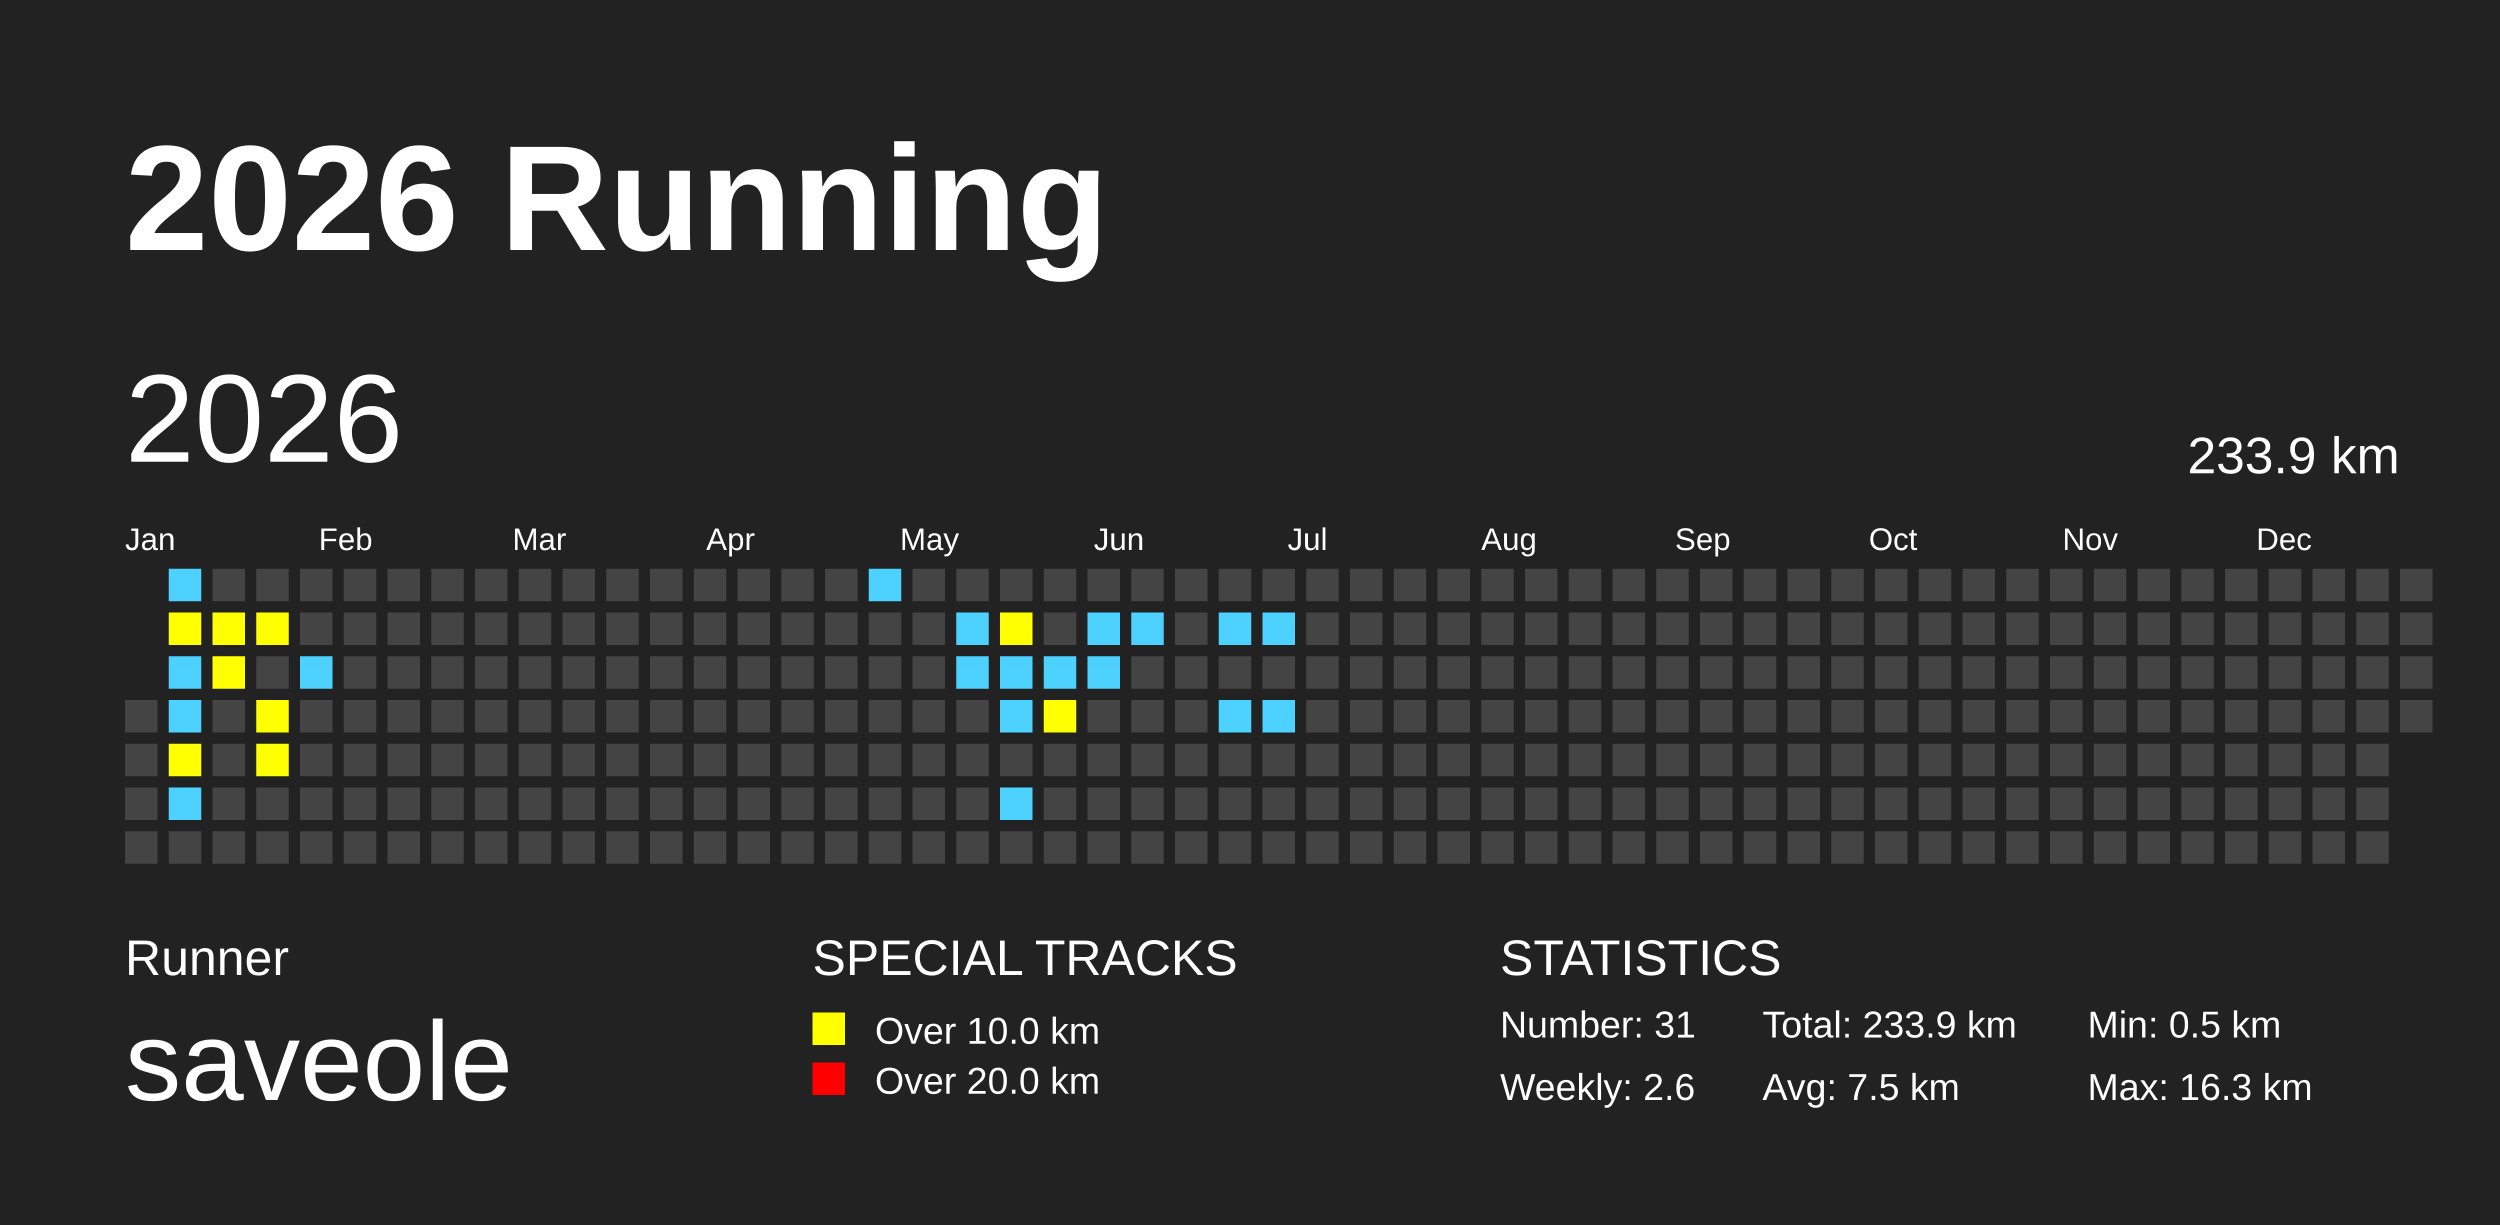
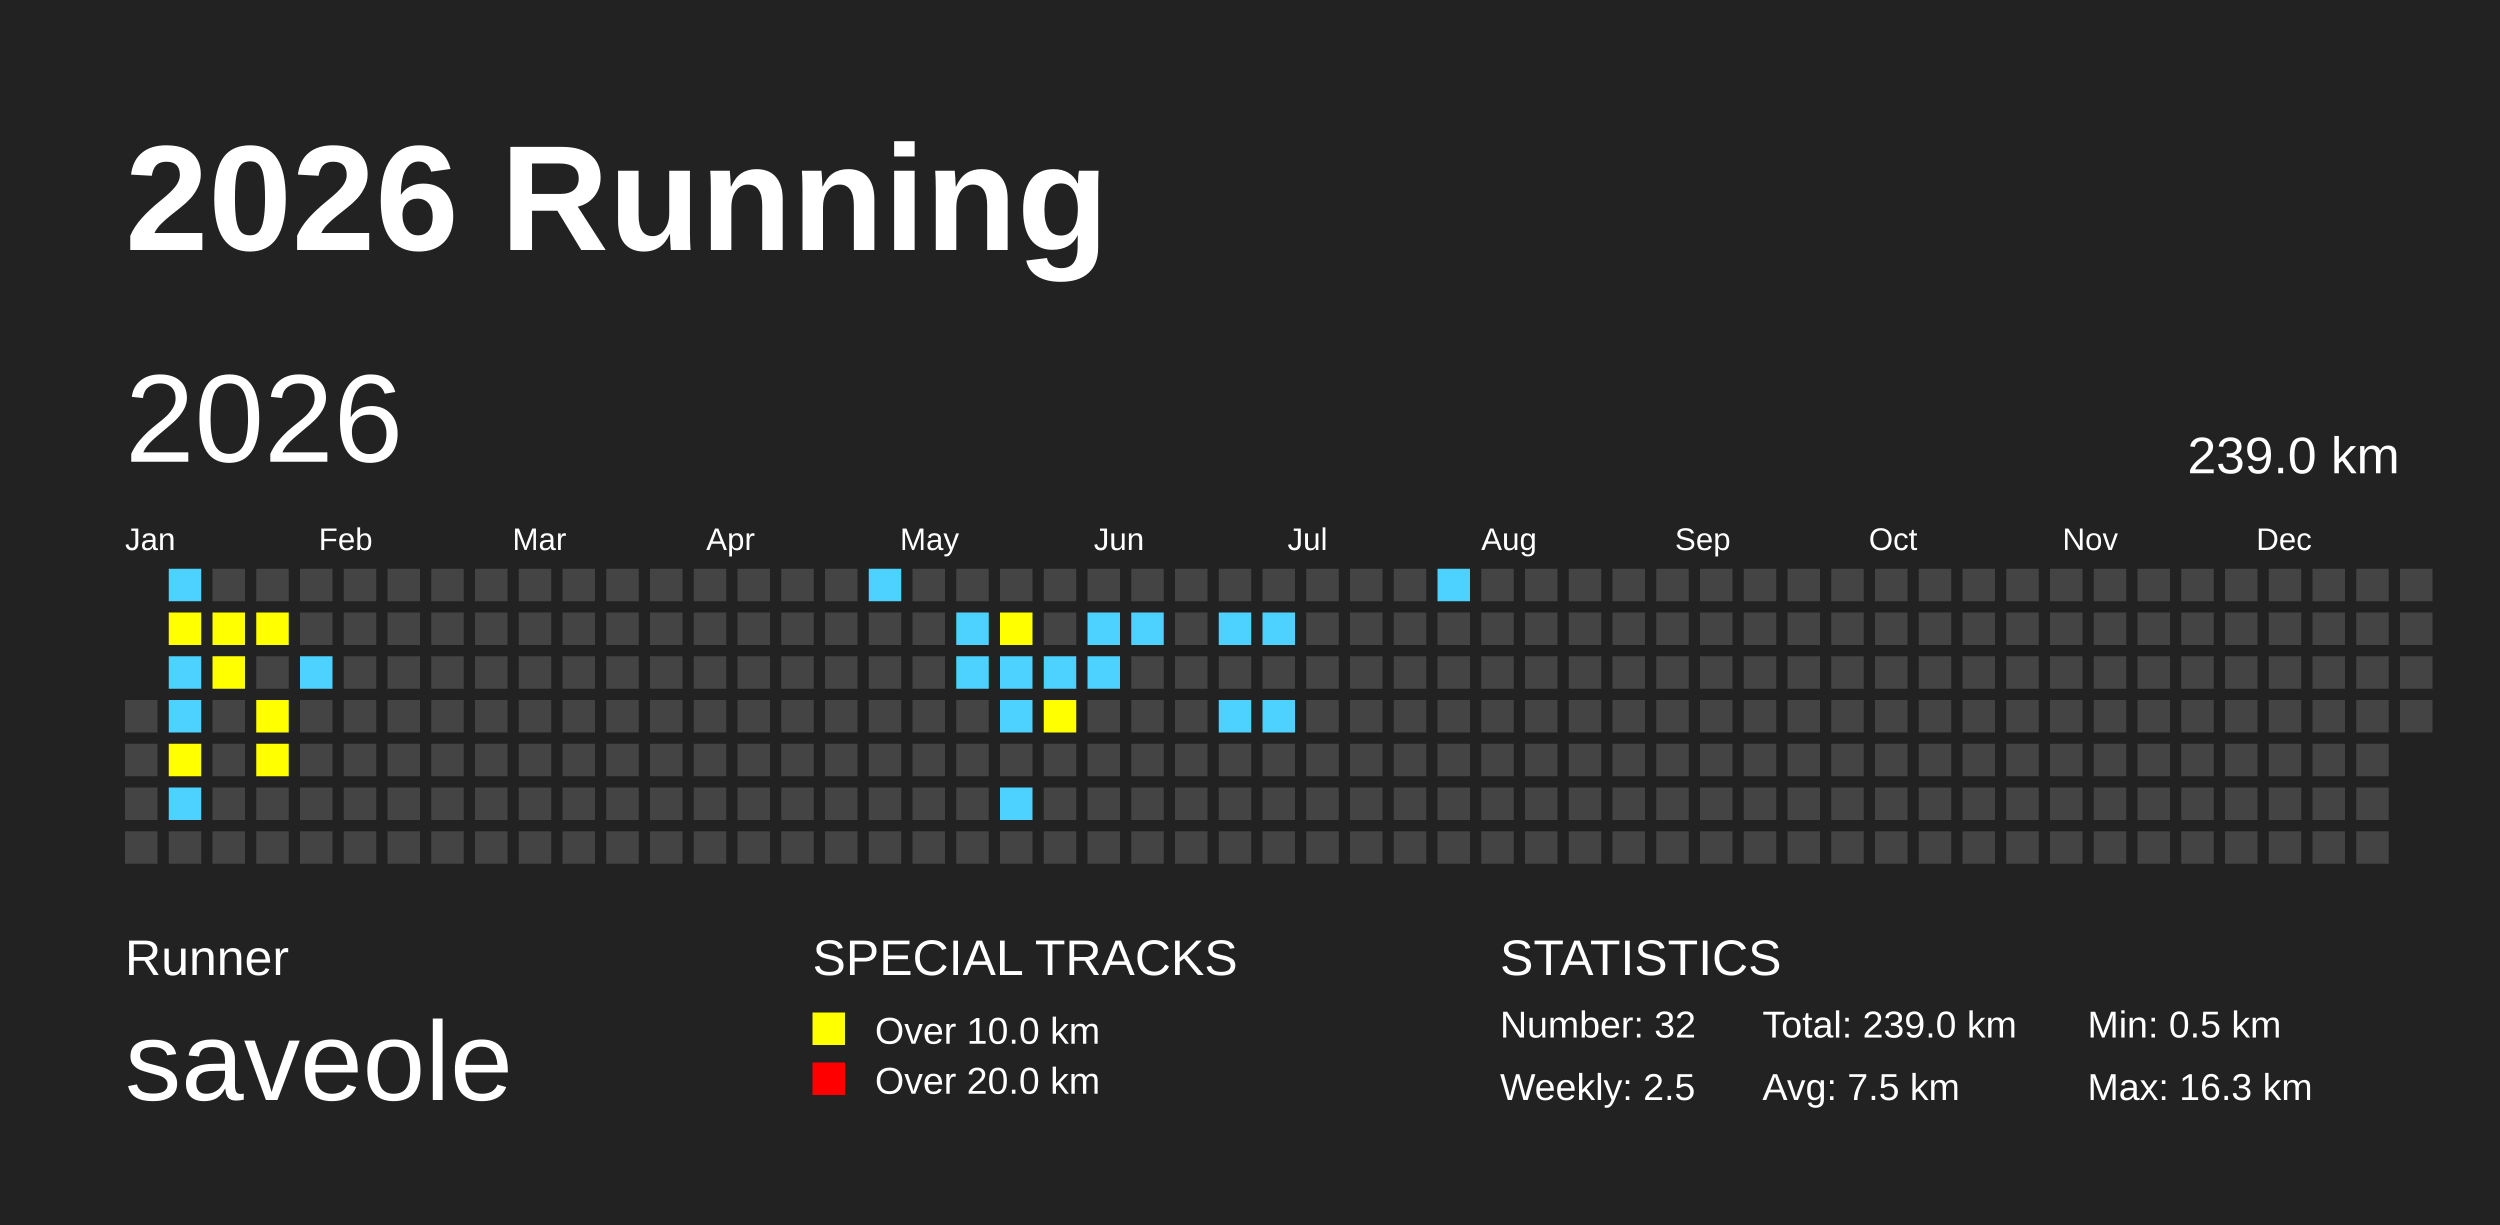
<svg xmlns="http://www.w3.org/2000/svg" baseProfile="full" height="98mm" version="1.1" viewBox="0,0,200,98" width="200mm">
  <defs />
  <rect fill="#222222" height="98" width="200" x="0" y="0" />
  <text fill="#FFFFFF" style="font-size:12px; font-family:Arial; font-weight:bold;" x="10" y="20">2026 Running</text>
  <text fill="#FFFFFF" style="font-size:4px; font-family:Arial" x="10" y="78">Runner</text>
  <text fill="#FFFFFF" style="font-size:9px; font-family:Arial" x="10" y="88">saveole</text>
  <text fill="#FFFFFF" style="font-size:4px; font-family:Arial" x="65" y="78">SPECIAL TRACKS</text>
  <rect fill="yellow" height="2.6" width="2.6" x="65" y="81" />
  <text fill="#FFFFFF" style="font-size:3px; font-family:Arial" x="70" y="83.5">Over 10.0 km</text>
  <rect fill="red" height="2.6" width="2.6" x="65" y="85" />
  <text fill="#FFFFFF" style="font-size:3px; font-family:Arial" x="70" y="87.5">Over 20.0 km</text>
  <text fill="#FFFFFF" style="font-size:4px; font-family:Arial" x="120" y="78">STATISTICS</text>
-   <text fill="#FFFFFF" style="font-size:3px; font-family:Arial" x="120" y="83">Number: 31</text>
-   <text fill="#FFFFFF" style="font-size:3px; font-family:Arial" x="120" y="88">Weekly: 2.6</text>
-   <text fill="#FFFFFF" style="font-size:3px; font-family:Arial" x="141" y="83">Total: 233.9 km</text>
+   <text fill="#FFFFFF" style="font-size:3px; font-family:Arial" x="120" y="83">Number: 32</text>
+   <text fill="#FFFFFF" style="font-size:3px; font-family:Arial" x="120" y="88">Weekly: 2.5</text>
+   <text fill="#FFFFFF" style="font-size:3px; font-family:Arial" x="141" y="83">Total: 239.0 km</text>
  <text fill="#FFFFFF" style="font-size:3px; font-family:Arial" x="141" y="88">Avg: 7.5 km</text>
  <text fill="#FFFFFF" style="font-size:3px; font-family:Arial" x="167" y="83">Min: 0.5 km</text>
  <text fill="#FFFFFF" style="font-size:3px; font-family:Arial" x="167" y="88">Max: 16.3 km</text>
  <text dominant-baseline="hanging" fill="#FFFFFF" style="font-size:10.0px; font-family:Arial;" x="10" y="30">2026</text>
-   <text dominant-baseline="hanging" fill="#FFFFFF" style="font-size:4.125px; font-family:Arial;" x="175" y="35">233.9 km</text>
+   <text dominant-baseline="hanging" fill="#FFFFFF" style="font-size:4.125px; font-family:Arial;" x="175" y="35">239.0 km</text>
  <text fill="#FFFFFF" style="font-size:2.5px; font-family:Arial" x="10.0" y="44">Jan</text>
  <text fill="#FFFFFF" style="font-size:2.5px; font-family:Arial" x="25.5" y="44">Feb</text>
  <text fill="#FFFFFF" style="font-size:2.5px; font-family:Arial" x="41.0" y="44">Mar</text>
  <text fill="#FFFFFF" style="font-size:2.5px; font-family:Arial" x="56.5" y="44">Apr</text>
  <text fill="#FFFFFF" style="font-size:2.5px; font-family:Arial" x="72.0" y="44">May</text>
  <text fill="#FFFFFF" style="font-size:2.5px; font-family:Arial" x="87.5" y="44">Jun</text>
  <text fill="#FFFFFF" style="font-size:2.5px; font-family:Arial" x="103.0" y="44">Jul</text>
  <text fill="#FFFFFF" style="font-size:2.5px; font-family:Arial" x="118.5" y="44">Aug</text>
  <text fill="#FFFFFF" style="font-size:2.5px; font-family:Arial" x="134.0" y="44">Sep</text>
  <text fill="#FFFFFF" style="font-size:2.5px; font-family:Arial" x="149.5" y="44">Oct</text>
  <text fill="#FFFFFF" style="font-size:2.5px; font-family:Arial" x="165.0" y="44">Nov</text>
  <text fill="#FFFFFF" style="font-size:2.5px; font-family:Arial" x="180.5" y="44">Dec</text>
  <rect fill="#444444" height="2.6" width="2.6" x="10.0" y="56.0" />
  <rect fill="#444444" height="2.6" width="2.6" x="10.0" y="59.5" />
  <rect fill="#444444" height="2.6" width="2.6" x="10.0" y="63.0" />
  <rect fill="#444444" height="2.6" width="2.6" x="10.0" y="66.5" />
  <rect fill="#4DD2FF" height="2.6" width="2.6" x="13.5" y="45.5" />
  <rect fill="yellow" height="2.6" width="2.6" x="13.5" y="49.0" />
  <rect fill="#4DD2FF" height="2.6" width="2.6" x="13.5" y="52.5" />
  <rect fill="#4DD2FF" height="2.6" width="2.6" x="13.5" y="56.0" />
  <rect fill="yellow" height="2.6" width="2.6" x="13.5" y="59.5" />
  <rect fill="#4DD2FF" height="2.6" width="2.6" x="13.5" y="63.0" />
  <rect fill="#444444" height="2.6" width="2.6" x="13.5" y="66.5" />
  <rect fill="#444444" height="2.6" width="2.6" x="17.0" y="45.5" />
  <rect fill="yellow" height="2.6" width="2.6" x="17.0" y="49.0" />
  <rect fill="yellow" height="2.6" width="2.6" x="17.0" y="52.5" />
  <rect fill="#444444" height="2.6" width="2.6" x="17.0" y="56.0" />
  <rect fill="#444444" height="2.6" width="2.6" x="17.0" y="59.5" />
  <rect fill="#444444" height="2.6" width="2.6" x="17.0" y="63.0" />
  <rect fill="#444444" height="2.6" width="2.6" x="17.0" y="66.5" />
  <rect fill="#444444" height="2.6" width="2.6" x="20.5" y="45.5" />
  <rect fill="yellow" height="2.6" width="2.6" x="20.5" y="49.0" />
  <rect fill="#444444" height="2.6" width="2.6" x="20.5" y="52.5" />
  <rect fill="yellow" height="2.6" width="2.6" x="20.5" y="56.0" />
  <rect fill="yellow" height="2.6" width="2.6" x="20.5" y="59.5" />
  <rect fill="#444444" height="2.6" width="2.6" x="20.5" y="63.0" />
  <rect fill="#444444" height="2.6" width="2.6" x="20.5" y="66.5" />
  <rect fill="#444444" height="2.6" width="2.6" x="24.0" y="45.5" />
  <rect fill="#444444" height="2.6" width="2.6" x="24.0" y="49.0" />
  <rect fill="#4DD2FF" height="2.6" width="2.6" x="24.0" y="52.5" />
  <rect fill="#444444" height="2.6" width="2.6" x="24.0" y="56.0" />
  <rect fill="#444444" height="2.6" width="2.6" x="24.0" y="59.5" />
  <rect fill="#444444" height="2.6" width="2.6" x="24.0" y="63.0" />
  <rect fill="#444444" height="2.6" width="2.6" x="24.0" y="66.5" />
  <rect fill="#444444" height="2.6" width="2.6" x="27.5" y="45.5" />
  <rect fill="#444444" height="2.6" width="2.6" x="27.5" y="49.0" />
  <rect fill="#444444" height="2.6" width="2.6" x="27.5" y="52.5" />
  <rect fill="#444444" height="2.6" width="2.6" x="27.5" y="56.0" />
  <rect fill="#444444" height="2.6" width="2.6" x="27.5" y="59.5" />
  <rect fill="#444444" height="2.6" width="2.6" x="27.5" y="63.0" />
  <rect fill="#444444" height="2.6" width="2.6" x="27.5" y="66.5" />
  <rect fill="#444444" height="2.6" width="2.6" x="31.0" y="45.5" />
  <rect fill="#444444" height="2.6" width="2.6" x="31.0" y="49.0" />
  <rect fill="#444444" height="2.6" width="2.6" x="31.0" y="52.5" />
  <rect fill="#444444" height="2.6" width="2.6" x="31.0" y="56.0" />
  <rect fill="#444444" height="2.6" width="2.6" x="31.0" y="59.5" />
  <rect fill="#444444" height="2.6" width="2.6" x="31.0" y="63.0" />
  <rect fill="#444444" height="2.6" width="2.6" x="31.0" y="66.5" />
  <rect fill="#444444" height="2.6" width="2.6" x="34.5" y="45.5" />
  <rect fill="#444444" height="2.6" width="2.6" x="34.5" y="49.0" />
  <rect fill="#444444" height="2.6" width="2.6" x="34.5" y="52.5" />
  <rect fill="#444444" height="2.6" width="2.6" x="34.5" y="56.0" />
  <rect fill="#444444" height="2.6" width="2.6" x="34.5" y="59.5" />
  <rect fill="#444444" height="2.6" width="2.6" x="34.5" y="63.0" />
  <rect fill="#444444" height="2.6" width="2.6" x="34.5" y="66.5" />
  <rect fill="#444444" height="2.6" width="2.6" x="38.0" y="45.5" />
  <rect fill="#444444" height="2.6" width="2.6" x="38.0" y="49.0" />
  <rect fill="#444444" height="2.6" width="2.6" x="38.0" y="52.5" />
  <rect fill="#444444" height="2.6" width="2.6" x="38.0" y="56.0" />
  <rect fill="#444444" height="2.6" width="2.6" x="38.0" y="59.5" />
  <rect fill="#444444" height="2.6" width="2.6" x="38.0" y="63.0" />
  <rect fill="#444444" height="2.6" width="2.6" x="38.0" y="66.5" />
  <rect fill="#444444" height="2.6" width="2.6" x="41.5" y="45.5" />
  <rect fill="#444444" height="2.6" width="2.6" x="41.5" y="49.0" />
  <rect fill="#444444" height="2.6" width="2.6" x="41.5" y="52.5" />
  <rect fill="#444444" height="2.6" width="2.6" x="41.5" y="56.0" />
  <rect fill="#444444" height="2.6" width="2.6" x="41.5" y="59.5" />
  <rect fill="#444444" height="2.6" width="2.6" x="41.5" y="63.0" />
  <rect fill="#444444" height="2.6" width="2.6" x="41.5" y="66.5" />
  <rect fill="#444444" height="2.6" width="2.6" x="45.0" y="45.5" />
  <rect fill="#444444" height="2.6" width="2.6" x="45.0" y="49.0" />
  <rect fill="#444444" height="2.6" width="2.6" x="45.0" y="52.5" />
  <rect fill="#444444" height="2.6" width="2.6" x="45.0" y="56.0" />
  <rect fill="#444444" height="2.6" width="2.6" x="45.0" y="59.5" />
  <rect fill="#444444" height="2.6" width="2.6" x="45.0" y="63.0" />
  <rect fill="#444444" height="2.6" width="2.6" x="45.0" y="66.5" />
  <rect fill="#444444" height="2.6" width="2.6" x="48.5" y="45.5" />
  <rect fill="#444444" height="2.6" width="2.6" x="48.5" y="49.0" />
  <rect fill="#444444" height="2.6" width="2.6" x="48.5" y="52.5" />
  <rect fill="#444444" height="2.6" width="2.6" x="48.5" y="56.0" />
  <rect fill="#444444" height="2.6" width="2.6" x="48.5" y="59.5" />
  <rect fill="#444444" height="2.6" width="2.6" x="48.5" y="63.0" />
  <rect fill="#444444" height="2.6" width="2.6" x="48.5" y="66.5" />
  <rect fill="#444444" height="2.6" width="2.6" x="52.0" y="45.5" />
  <rect fill="#444444" height="2.6" width="2.6" x="52.0" y="49.0" />
  <rect fill="#444444" height="2.6" width="2.6" x="52.0" y="52.5" />
  <rect fill="#444444" height="2.6" width="2.6" x="52.0" y="56.0" />
  <rect fill="#444444" height="2.6" width="2.6" x="52.0" y="59.5" />
  <rect fill="#444444" height="2.6" width="2.6" x="52.0" y="63.0" />
  <rect fill="#444444" height="2.6" width="2.6" x="52.0" y="66.5" />
  <rect fill="#444444" height="2.6" width="2.6" x="55.5" y="45.5" />
  <rect fill="#444444" height="2.6" width="2.6" x="55.5" y="49.0" />
  <rect fill="#444444" height="2.6" width="2.6" x="55.5" y="52.5" />
  <rect fill="#444444" height="2.6" width="2.6" x="55.5" y="56.0" />
  <rect fill="#444444" height="2.6" width="2.6" x="55.5" y="59.5" />
  <rect fill="#444444" height="2.6" width="2.6" x="55.5" y="63.0" />
  <rect fill="#444444" height="2.6" width="2.6" x="55.5" y="66.5" />
  <rect fill="#444444" height="2.6" width="2.6" x="59.0" y="45.5" />
  <rect fill="#444444" height="2.6" width="2.6" x="59.0" y="49.0" />
  <rect fill="#444444" height="2.6" width="2.6" x="59.0" y="52.5" />
  <rect fill="#444444" height="2.6" width="2.6" x="59.0" y="56.0" />
  <rect fill="#444444" height="2.6" width="2.6" x="59.0" y="59.5" />
  <rect fill="#444444" height="2.6" width="2.6" x="59.0" y="63.0" />
  <rect fill="#444444" height="2.6" width="2.6" x="59.0" y="66.5" />
  <rect fill="#444444" height="2.6" width="2.6" x="62.5" y="45.5" />
  <rect fill="#444444" height="2.6" width="2.6" x="62.5" y="49.0" />
  <rect fill="#444444" height="2.6" width="2.6" x="62.5" y="52.5" />
  <rect fill="#444444" height="2.6" width="2.6" x="62.5" y="56.0" />
  <rect fill="#444444" height="2.6" width="2.6" x="62.5" y="59.5" />
  <rect fill="#444444" height="2.6" width="2.6" x="62.5" y="63.0" />
  <rect fill="#444444" height="2.6" width="2.6" x="62.5" y="66.5" />
  <rect fill="#444444" height="2.6" width="2.6" x="66.0" y="45.5" />
  <rect fill="#444444" height="2.6" width="2.6" x="66.0" y="49.0" />
  <rect fill="#444444" height="2.6" width="2.6" x="66.0" y="52.5" />
  <rect fill="#444444" height="2.6" width="2.6" x="66.0" y="56.0" />
  <rect fill="#444444" height="2.6" width="2.6" x="66.0" y="59.5" />
  <rect fill="#444444" height="2.6" width="2.6" x="66.0" y="63.0" />
  <rect fill="#444444" height="2.6" width="2.6" x="66.0" y="66.5" />
  <rect fill="#4DD2FF" height="2.6" width="2.6" x="69.5" y="45.5" />
  <rect fill="#444444" height="2.6" width="2.6" x="69.5" y="49.0" />
  <rect fill="#444444" height="2.6" width="2.6" x="69.5" y="52.5" />
  <rect fill="#444444" height="2.6" width="2.6" x="69.5" y="56.0" />
  <rect fill="#444444" height="2.6" width="2.6" x="69.5" y="59.5" />
  <rect fill="#444444" height="2.6" width="2.6" x="69.5" y="63.0" />
  <rect fill="#444444" height="2.6" width="2.6" x="69.5" y="66.5" />
  <rect fill="#444444" height="2.6" width="2.6" x="73.0" y="45.5" />
  <rect fill="#444444" height="2.6" width="2.6" x="73.0" y="49.0" />
  <rect fill="#444444" height="2.6" width="2.6" x="73.0" y="52.5" />
  <rect fill="#444444" height="2.6" width="2.6" x="73.0" y="56.0" />
  <rect fill="#444444" height="2.6" width="2.6" x="73.0" y="59.5" />
  <rect fill="#444444" height="2.6" width="2.6" x="73.0" y="63.0" />
  <rect fill="#444444" height="2.6" width="2.6" x="73.0" y="66.5" />
  <rect fill="#444444" height="2.6" width="2.6" x="76.5" y="45.5" />
  <rect fill="#4DD2FF" height="2.6" width="2.6" x="76.5" y="49.0" />
  <rect fill="#4DD2FF" height="2.6" width="2.6" x="76.5" y="52.5" />
  <rect fill="#444444" height="2.6" width="2.6" x="76.5" y="56.0" />
  <rect fill="#444444" height="2.6" width="2.6" x="76.5" y="59.5" />
  <rect fill="#444444" height="2.6" width="2.6" x="76.5" y="63.0" />
  <rect fill="#444444" height="2.6" width="2.6" x="76.5" y="66.5" />
  <rect fill="#444444" height="2.6" width="2.6" x="80.0" y="45.5" />
  <rect fill="yellow" height="2.6" width="2.6" x="80.0" y="49.0" />
  <rect fill="#4DD2FF" height="2.6" width="2.6" x="80.0" y="52.5" />
  <rect fill="#4DD2FF" height="2.6" width="2.6" x="80.0" y="56.0" />
  <rect fill="#444444" height="2.6" width="2.6" x="80.0" y="59.5" />
  <rect fill="#4DD2FF" height="2.6" width="2.6" x="80.0" y="63.0" />
  <rect fill="#444444" height="2.6" width="2.6" x="80.0" y="66.5" />
  <rect fill="#444444" height="2.6" width="2.6" x="83.5" y="45.5" />
  <rect fill="#444444" height="2.6" width="2.6" x="83.5" y="49.0" />
  <rect fill="#4DD2FF" height="2.6" width="2.6" x="83.5" y="52.5" />
  <rect fill="yellow" height="2.6" width="2.6" x="83.5" y="56.0" />
  <rect fill="#444444" height="2.6" width="2.6" x="83.5" y="59.5" />
  <rect fill="#444444" height="2.6" width="2.6" x="83.5" y="63.0" />
  <rect fill="#444444" height="2.6" width="2.6" x="83.5" y="66.5" />
  <rect fill="#444444" height="2.6" width="2.6" x="87.0" y="45.5" />
  <rect fill="#4DD2FF" height="2.6" width="2.6" x="87.0" y="49.0" />
  <rect fill="#4DD2FF" height="2.6" width="2.6" x="87.0" y="52.5" />
  <rect fill="#444444" height="2.6" width="2.6" x="87.0" y="56.0" />
  <rect fill="#444444" height="2.6" width="2.6" x="87.0" y="59.5" />
  <rect fill="#444444" height="2.6" width="2.6" x="87.0" y="63.0" />
  <rect fill="#444444" height="2.6" width="2.6" x="87.0" y="66.5" />
  <rect fill="#444444" height="2.6" width="2.6" x="90.5" y="45.5" />
  <rect fill="#4DD2FF" height="2.6" width="2.6" x="90.5" y="49.0" />
  <rect fill="#444444" height="2.6" width="2.6" x="90.5" y="52.5" />
  <rect fill="#444444" height="2.6" width="2.6" x="90.5" y="56.0" />
  <rect fill="#444444" height="2.6" width="2.6" x="90.5" y="59.5" />
  <rect fill="#444444" height="2.6" width="2.6" x="90.5" y="63.0" />
  <rect fill="#444444" height="2.6" width="2.6" x="90.5" y="66.5" />
  <rect fill="#444444" height="2.6" width="2.6" x="94.0" y="45.5" />
  <rect fill="#444444" height="2.6" width="2.6" x="94.0" y="49.0" />
  <rect fill="#444444" height="2.6" width="2.6" x="94.0" y="52.5" />
  <rect fill="#444444" height="2.6" width="2.6" x="94.0" y="56.0" />
  <rect fill="#444444" height="2.6" width="2.6" x="94.0" y="59.5" />
  <rect fill="#444444" height="2.6" width="2.6" x="94.0" y="63.0" />
  <rect fill="#444444" height="2.6" width="2.6" x="94.0" y="66.5" />
  <rect fill="#444444" height="2.6" width="2.6" x="97.5" y="45.5" />
  <rect fill="#4DD2FF" height="2.6" width="2.6" x="97.5" y="49.0" />
  <rect fill="#444444" height="2.6" width="2.6" x="97.5" y="52.5" />
  <rect fill="#4DD2FF" height="2.6" width="2.6" x="97.5" y="56.0" />
  <rect fill="#444444" height="2.6" width="2.6" x="97.5" y="59.5" />
  <rect fill="#444444" height="2.6" width="2.6" x="97.5" y="63.0" />
  <rect fill="#444444" height="2.6" width="2.6" x="97.5" y="66.5" />
  <rect fill="#444444" height="2.6" width="2.6" x="101.0" y="45.5" />
  <rect fill="#4DD2FF" height="2.6" width="2.6" x="101.0" y="49.0" />
  <rect fill="#444444" height="2.6" width="2.6" x="101.0" y="52.5" />
  <rect fill="#4DD2FF" height="2.6" width="2.6" x="101.0" y="56.0" />
  <rect fill="#444444" height="2.6" width="2.6" x="101.0" y="59.5" />
  <rect fill="#444444" height="2.6" width="2.6" x="101.0" y="63.0" />
  <rect fill="#444444" height="2.6" width="2.6" x="101.0" y="66.5" />
  <rect fill="#444444" height="2.6" width="2.6" x="104.5" y="45.5" />
  <rect fill="#444444" height="2.6" width="2.6" x="104.5" y="49.0" />
  <rect fill="#444444" height="2.6" width="2.6" x="104.5" y="52.5" />
  <rect fill="#444444" height="2.6" width="2.6" x="104.5" y="56.0" />
  <rect fill="#444444" height="2.6" width="2.6" x="104.5" y="59.5" />
  <rect fill="#444444" height="2.6" width="2.6" x="104.5" y="63.0" />
  <rect fill="#444444" height="2.6" width="2.6" x="104.5" y="66.5" />
  <rect fill="#444444" height="2.6" width="2.6" x="108.0" y="45.5" />
  <rect fill="#444444" height="2.6" width="2.6" x="108.0" y="49.0" />
  <rect fill="#444444" height="2.6" width="2.6" x="108.0" y="52.5" />
  <rect fill="#444444" height="2.6" width="2.6" x="108.0" y="56.0" />
  <rect fill="#444444" height="2.6" width="2.6" x="108.0" y="59.5" />
  <rect fill="#444444" height="2.6" width="2.6" x="108.0" y="63.0" />
  <rect fill="#444444" height="2.6" width="2.6" x="108.0" y="66.5" />
  <rect fill="#444444" height="2.6" width="2.6" x="111.5" y="45.5" />
  <rect fill="#444444" height="2.6" width="2.6" x="111.5" y="49.0" />
  <rect fill="#444444" height="2.6" width="2.6" x="111.5" y="52.5" />
  <rect fill="#444444" height="2.6" width="2.6" x="111.5" y="56.0" />
  <rect fill="#444444" height="2.6" width="2.6" x="111.5" y="59.5" />
  <rect fill="#444444" height="2.6" width="2.6" x="111.5" y="63.0" />
  <rect fill="#444444" height="2.6" width="2.6" x="111.5" y="66.5" />
-   <rect fill="#444444" height="2.6" width="2.6" x="115.0" y="45.5" />
+   <rect fill="#4DD2FF" height="2.6" width="2.6" x="115.0" y="45.5" />
  <rect fill="#444444" height="2.6" width="2.6" x="115.0" y="49.0" />
  <rect fill="#444444" height="2.6" width="2.6" x="115.0" y="52.5" />
  <rect fill="#444444" height="2.6" width="2.6" x="115.0" y="56.0" />
  <rect fill="#444444" height="2.6" width="2.6" x="115.0" y="59.5" />
  <rect fill="#444444" height="2.6" width="2.6" x="115.0" y="63.0" />
  <rect fill="#444444" height="2.6" width="2.6" x="115.0" y="66.5" />
  <rect fill="#444444" height="2.6" width="2.6" x="118.5" y="45.5" />
  <rect fill="#444444" height="2.6" width="2.6" x="118.5" y="49.0" />
  <rect fill="#444444" height="2.6" width="2.6" x="118.5" y="52.5" />
  <rect fill="#444444" height="2.6" width="2.6" x="118.5" y="56.0" />
  <rect fill="#444444" height="2.6" width="2.6" x="118.5" y="59.5" />
  <rect fill="#444444" height="2.6" width="2.6" x="118.5" y="63.0" />
  <rect fill="#444444" height="2.6" width="2.6" x="118.5" y="66.5" />
  <rect fill="#444444" height="2.6" width="2.6" x="122.0" y="45.5" />
  <rect fill="#444444" height="2.6" width="2.6" x="122.0" y="49.0" />
  <rect fill="#444444" height="2.6" width="2.6" x="122.0" y="52.5" />
  <rect fill="#444444" height="2.6" width="2.6" x="122.0" y="56.0" />
  <rect fill="#444444" height="2.6" width="2.6" x="122.0" y="59.5" />
  <rect fill="#444444" height="2.6" width="2.6" x="122.0" y="63.0" />
  <rect fill="#444444" height="2.6" width="2.6" x="122.0" y="66.5" />
  <rect fill="#444444" height="2.6" width="2.6" x="125.5" y="45.5" />
  <rect fill="#444444" height="2.6" width="2.6" x="125.5" y="49.0" />
  <rect fill="#444444" height="2.6" width="2.6" x="125.5" y="52.5" />
  <rect fill="#444444" height="2.6" width="2.6" x="125.5" y="56.0" />
  <rect fill="#444444" height="2.6" width="2.6" x="125.5" y="59.5" />
  <rect fill="#444444" height="2.6" width="2.6" x="125.5" y="63.0" />
  <rect fill="#444444" height="2.6" width="2.6" x="125.5" y="66.5" />
  <rect fill="#444444" height="2.6" width="2.6" x="129.0" y="45.5" />
  <rect fill="#444444" height="2.6" width="2.6" x="129.0" y="49.0" />
  <rect fill="#444444" height="2.6" width="2.6" x="129.0" y="52.5" />
  <rect fill="#444444" height="2.6" width="2.6" x="129.0" y="56.0" />
  <rect fill="#444444" height="2.6" width="2.6" x="129.0" y="59.5" />
  <rect fill="#444444" height="2.6" width="2.6" x="129.0" y="63.0" />
  <rect fill="#444444" height="2.6" width="2.6" x="129.0" y="66.5" />
  <rect fill="#444444" height="2.6" width="2.6" x="132.5" y="45.5" />
  <rect fill="#444444" height="2.6" width="2.6" x="132.5" y="49.0" />
  <rect fill="#444444" height="2.6" width="2.6" x="132.5" y="52.5" />
  <rect fill="#444444" height="2.6" width="2.6" x="132.5" y="56.0" />
  <rect fill="#444444" height="2.6" width="2.6" x="132.5" y="59.5" />
  <rect fill="#444444" height="2.6" width="2.6" x="132.5" y="63.0" />
  <rect fill="#444444" height="2.6" width="2.6" x="132.5" y="66.5" />
  <rect fill="#444444" height="2.6" width="2.6" x="136.0" y="45.5" />
  <rect fill="#444444" height="2.6" width="2.6" x="136.0" y="49.0" />
  <rect fill="#444444" height="2.6" width="2.6" x="136.0" y="52.5" />
  <rect fill="#444444" height="2.6" width="2.6" x="136.0" y="56.0" />
  <rect fill="#444444" height="2.6" width="2.6" x="136.0" y="59.5" />
  <rect fill="#444444" height="2.6" width="2.6" x="136.0" y="63.0" />
  <rect fill="#444444" height="2.6" width="2.6" x="136.0" y="66.5" />
  <rect fill="#444444" height="2.6" width="2.6" x="139.5" y="45.5" />
  <rect fill="#444444" height="2.6" width="2.6" x="139.5" y="49.0" />
  <rect fill="#444444" height="2.6" width="2.6" x="139.5" y="52.5" />
  <rect fill="#444444" height="2.6" width="2.6" x="139.5" y="56.0" />
  <rect fill="#444444" height="2.6" width="2.6" x="139.5" y="59.5" />
  <rect fill="#444444" height="2.6" width="2.6" x="139.5" y="63.0" />
  <rect fill="#444444" height="2.6" width="2.6" x="139.5" y="66.5" />
  <rect fill="#444444" height="2.6" width="2.6" x="143.0" y="45.5" />
  <rect fill="#444444" height="2.6" width="2.6" x="143.0" y="49.0" />
  <rect fill="#444444" height="2.6" width="2.6" x="143.0" y="52.5" />
  <rect fill="#444444" height="2.6" width="2.6" x="143.0" y="56.0" />
  <rect fill="#444444" height="2.6" width="2.6" x="143.0" y="59.5" />
  <rect fill="#444444" height="2.6" width="2.6" x="143.0" y="63.0" />
  <rect fill="#444444" height="2.6" width="2.6" x="143.0" y="66.5" />
  <rect fill="#444444" height="2.6" width="2.6" x="146.5" y="45.5" />
  <rect fill="#444444" height="2.6" width="2.6" x="146.5" y="49.0" />
  <rect fill="#444444" height="2.6" width="2.6" x="146.5" y="52.5" />
  <rect fill="#444444" height="2.6" width="2.6" x="146.5" y="56.0" />
  <rect fill="#444444" height="2.6" width="2.6" x="146.5" y="59.5" />
  <rect fill="#444444" height="2.6" width="2.6" x="146.5" y="63.0" />
  <rect fill="#444444" height="2.6" width="2.6" x="146.5" y="66.5" />
  <rect fill="#444444" height="2.6" width="2.6" x="150.0" y="45.5" />
  <rect fill="#444444" height="2.6" width="2.6" x="150.0" y="49.0" />
  <rect fill="#444444" height="2.6" width="2.6" x="150.0" y="52.5" />
  <rect fill="#444444" height="2.6" width="2.6" x="150.0" y="56.0" />
  <rect fill="#444444" height="2.6" width="2.6" x="150.0" y="59.5" />
  <rect fill="#444444" height="2.6" width="2.6" x="150.0" y="63.0" />
  <rect fill="#444444" height="2.6" width="2.6" x="150.0" y="66.5" />
  <rect fill="#444444" height="2.6" width="2.6" x="153.5" y="45.5" />
  <rect fill="#444444" height="2.6" width="2.6" x="153.5" y="49.0" />
  <rect fill="#444444" height="2.6" width="2.6" x="153.5" y="52.5" />
  <rect fill="#444444" height="2.6" width="2.6" x="153.5" y="56.0" />
  <rect fill="#444444" height="2.6" width="2.6" x="153.5" y="59.5" />
  <rect fill="#444444" height="2.6" width="2.6" x="153.5" y="63.0" />
  <rect fill="#444444" height="2.6" width="2.6" x="153.5" y="66.5" />
  <rect fill="#444444" height="2.6" width="2.6" x="157.0" y="45.5" />
  <rect fill="#444444" height="2.6" width="2.6" x="157.0" y="49.0" />
  <rect fill="#444444" height="2.6" width="2.6" x="157.0" y="52.5" />
  <rect fill="#444444" height="2.6" width="2.6" x="157.0" y="56.0" />
  <rect fill="#444444" height="2.6" width="2.6" x="157.0" y="59.5" />
  <rect fill="#444444" height="2.6" width="2.6" x="157.0" y="63.0" />
  <rect fill="#444444" height="2.6" width="2.6" x="157.0" y="66.5" />
  <rect fill="#444444" height="2.6" width="2.6" x="160.5" y="45.5" />
  <rect fill="#444444" height="2.6" width="2.6" x="160.5" y="49.0" />
  <rect fill="#444444" height="2.6" width="2.6" x="160.5" y="52.5" />
  <rect fill="#444444" height="2.6" width="2.6" x="160.5" y="56.0" />
  <rect fill="#444444" height="2.6" width="2.6" x="160.5" y="59.5" />
  <rect fill="#444444" height="2.6" width="2.6" x="160.5" y="63.0" />
  <rect fill="#444444" height="2.6" width="2.6" x="160.5" y="66.5" />
  <rect fill="#444444" height="2.6" width="2.6" x="164.0" y="45.5" />
  <rect fill="#444444" height="2.6" width="2.6" x="164.0" y="49.0" />
  <rect fill="#444444" height="2.6" width="2.6" x="164.0" y="52.5" />
  <rect fill="#444444" height="2.6" width="2.6" x="164.0" y="56.0" />
  <rect fill="#444444" height="2.6" width="2.6" x="164.0" y="59.5" />
  <rect fill="#444444" height="2.6" width="2.6" x="164.0" y="63.0" />
  <rect fill="#444444" height="2.6" width="2.6" x="164.0" y="66.5" />
  <rect fill="#444444" height="2.6" width="2.6" x="167.5" y="45.5" />
  <rect fill="#444444" height="2.6" width="2.6" x="167.5" y="49.0" />
  <rect fill="#444444" height="2.6" width="2.6" x="167.5" y="52.5" />
  <rect fill="#444444" height="2.6" width="2.6" x="167.5" y="56.0" />
  <rect fill="#444444" height="2.6" width="2.6" x="167.5" y="59.5" />
  <rect fill="#444444" height="2.6" width="2.6" x="167.5" y="63.0" />
  <rect fill="#444444" height="2.6" width="2.6" x="167.5" y="66.5" />
  <rect fill="#444444" height="2.6" width="2.6" x="171.0" y="45.5" />
  <rect fill="#444444" height="2.6" width="2.6" x="171.0" y="49.0" />
  <rect fill="#444444" height="2.6" width="2.6" x="171.0" y="52.5" />
  <rect fill="#444444" height="2.6" width="2.6" x="171.0" y="56.0" />
  <rect fill="#444444" height="2.6" width="2.6" x="171.0" y="59.5" />
  <rect fill="#444444" height="2.6" width="2.6" x="171.0" y="63.0" />
  <rect fill="#444444" height="2.6" width="2.6" x="171.0" y="66.5" />
  <rect fill="#444444" height="2.6" width="2.6" x="174.5" y="45.5" />
  <rect fill="#444444" height="2.6" width="2.6" x="174.5" y="49.0" />
  <rect fill="#444444" height="2.6" width="2.6" x="174.5" y="52.5" />
  <rect fill="#444444" height="2.6" width="2.6" x="174.5" y="56.0" />
  <rect fill="#444444" height="2.6" width="2.6" x="174.5" y="59.5" />
  <rect fill="#444444" height="2.6" width="2.6" x="174.5" y="63.0" />
  <rect fill="#444444" height="2.6" width="2.6" x="174.5" y="66.5" />
  <rect fill="#444444" height="2.6" width="2.6" x="178.0" y="45.5" />
  <rect fill="#444444" height="2.6" width="2.6" x="178.0" y="49.0" />
  <rect fill="#444444" height="2.6" width="2.6" x="178.0" y="52.5" />
  <rect fill="#444444" height="2.6" width="2.6" x="178.0" y="56.0" />
  <rect fill="#444444" height="2.6" width="2.6" x="178.0" y="59.5" />
  <rect fill="#444444" height="2.6" width="2.6" x="178.0" y="63.0" />
  <rect fill="#444444" height="2.6" width="2.6" x="178.0" y="66.5" />
  <rect fill="#444444" height="2.6" width="2.6" x="181.5" y="45.5" />
  <rect fill="#444444" height="2.6" width="2.6" x="181.5" y="49.0" />
  <rect fill="#444444" height="2.6" width="2.6" x="181.5" y="52.5" />
  <rect fill="#444444" height="2.6" width="2.6" x="181.5" y="56.0" />
  <rect fill="#444444" height="2.6" width="2.6" x="181.5" y="59.5" />
  <rect fill="#444444" height="2.6" width="2.6" x="181.5" y="63.0" />
  <rect fill="#444444" height="2.6" width="2.6" x="181.5" y="66.5" />
  <rect fill="#444444" height="2.6" width="2.6" x="185.0" y="45.5" />
  <rect fill="#444444" height="2.6" width="2.6" x="185.0" y="49.0" />
  <rect fill="#444444" height="2.6" width="2.6" x="185.0" y="52.5" />
  <rect fill="#444444" height="2.6" width="2.6" x="185.0" y="56.0" />
  <rect fill="#444444" height="2.6" width="2.6" x="185.0" y="59.5" />
  <rect fill="#444444" height="2.6" width="2.6" x="185.0" y="63.0" />
  <rect fill="#444444" height="2.6" width="2.6" x="185.0" y="66.5" />
  <rect fill="#444444" height="2.6" width="2.6" x="188.5" y="45.5" />
  <rect fill="#444444" height="2.6" width="2.6" x="188.5" y="49.0" />
  <rect fill="#444444" height="2.6" width="2.6" x="188.5" y="52.5" />
  <rect fill="#444444" height="2.6" width="2.6" x="188.5" y="56.0" />
  <rect fill="#444444" height="2.6" width="2.6" x="188.5" y="59.5" />
  <rect fill="#444444" height="2.6" width="2.6" x="188.5" y="63.0" />
  <rect fill="#444444" height="2.6" width="2.6" x="188.5" y="66.5" />
  <rect fill="#444444" height="2.6" width="2.6" x="192.0" y="45.5" />
  <rect fill="#444444" height="2.6" width="2.6" x="192.0" y="49.0" />
  <rect fill="#444444" height="2.6" width="2.6" x="192.0" y="52.5" />
  <rect fill="#444444" height="2.6" width="2.6" x="192.0" y="56.0" />
</svg>
